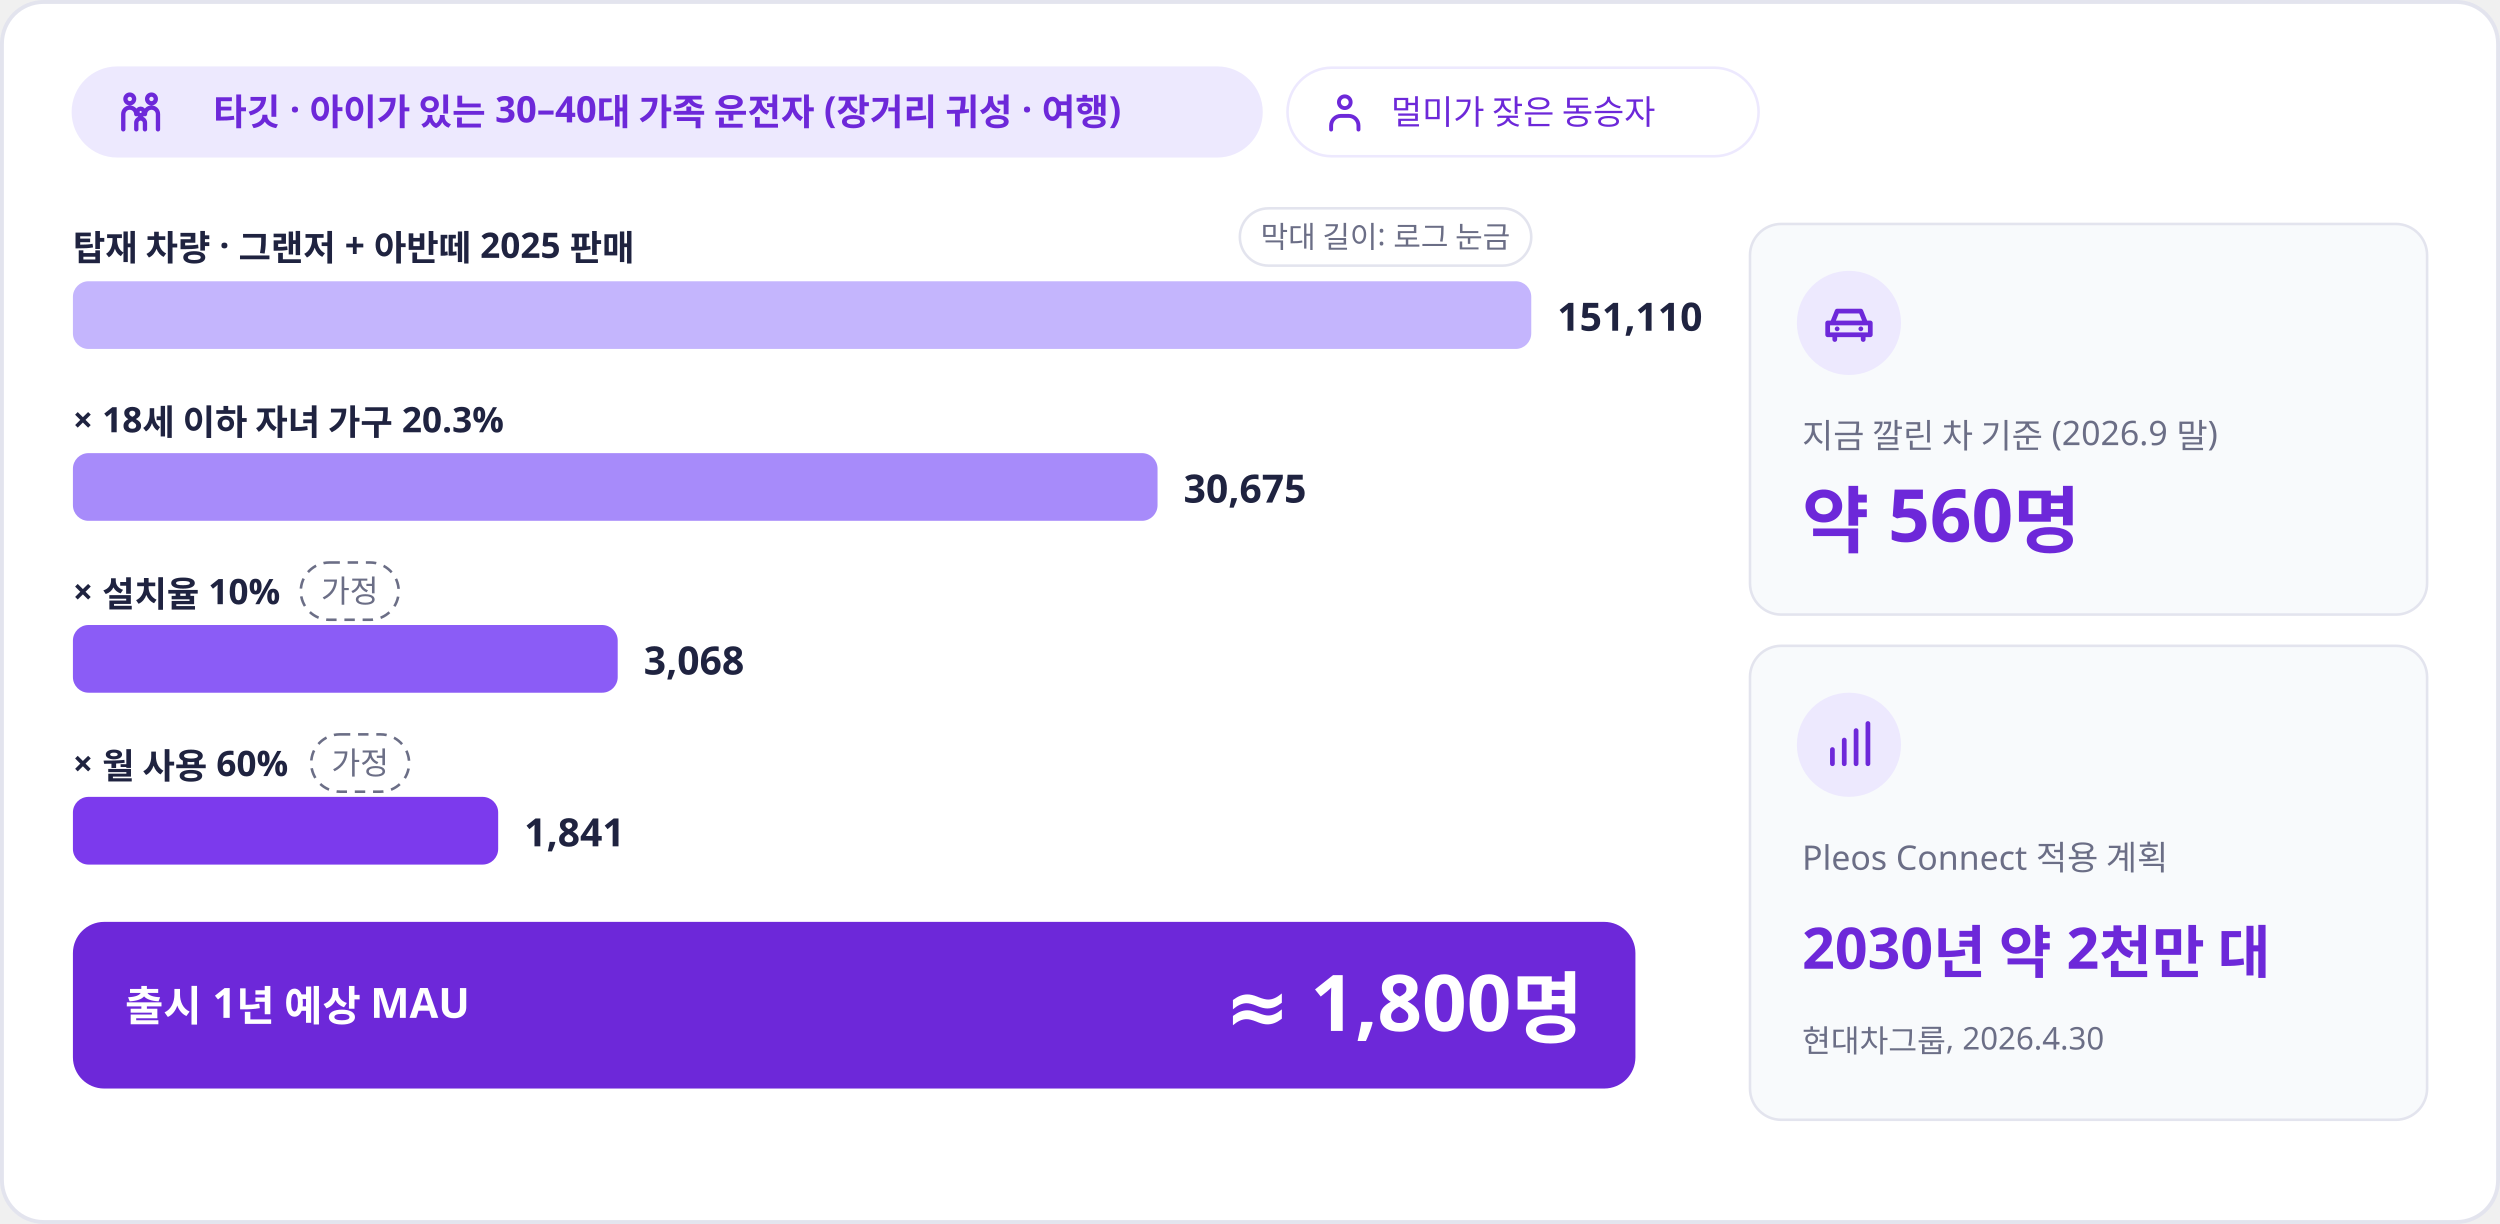
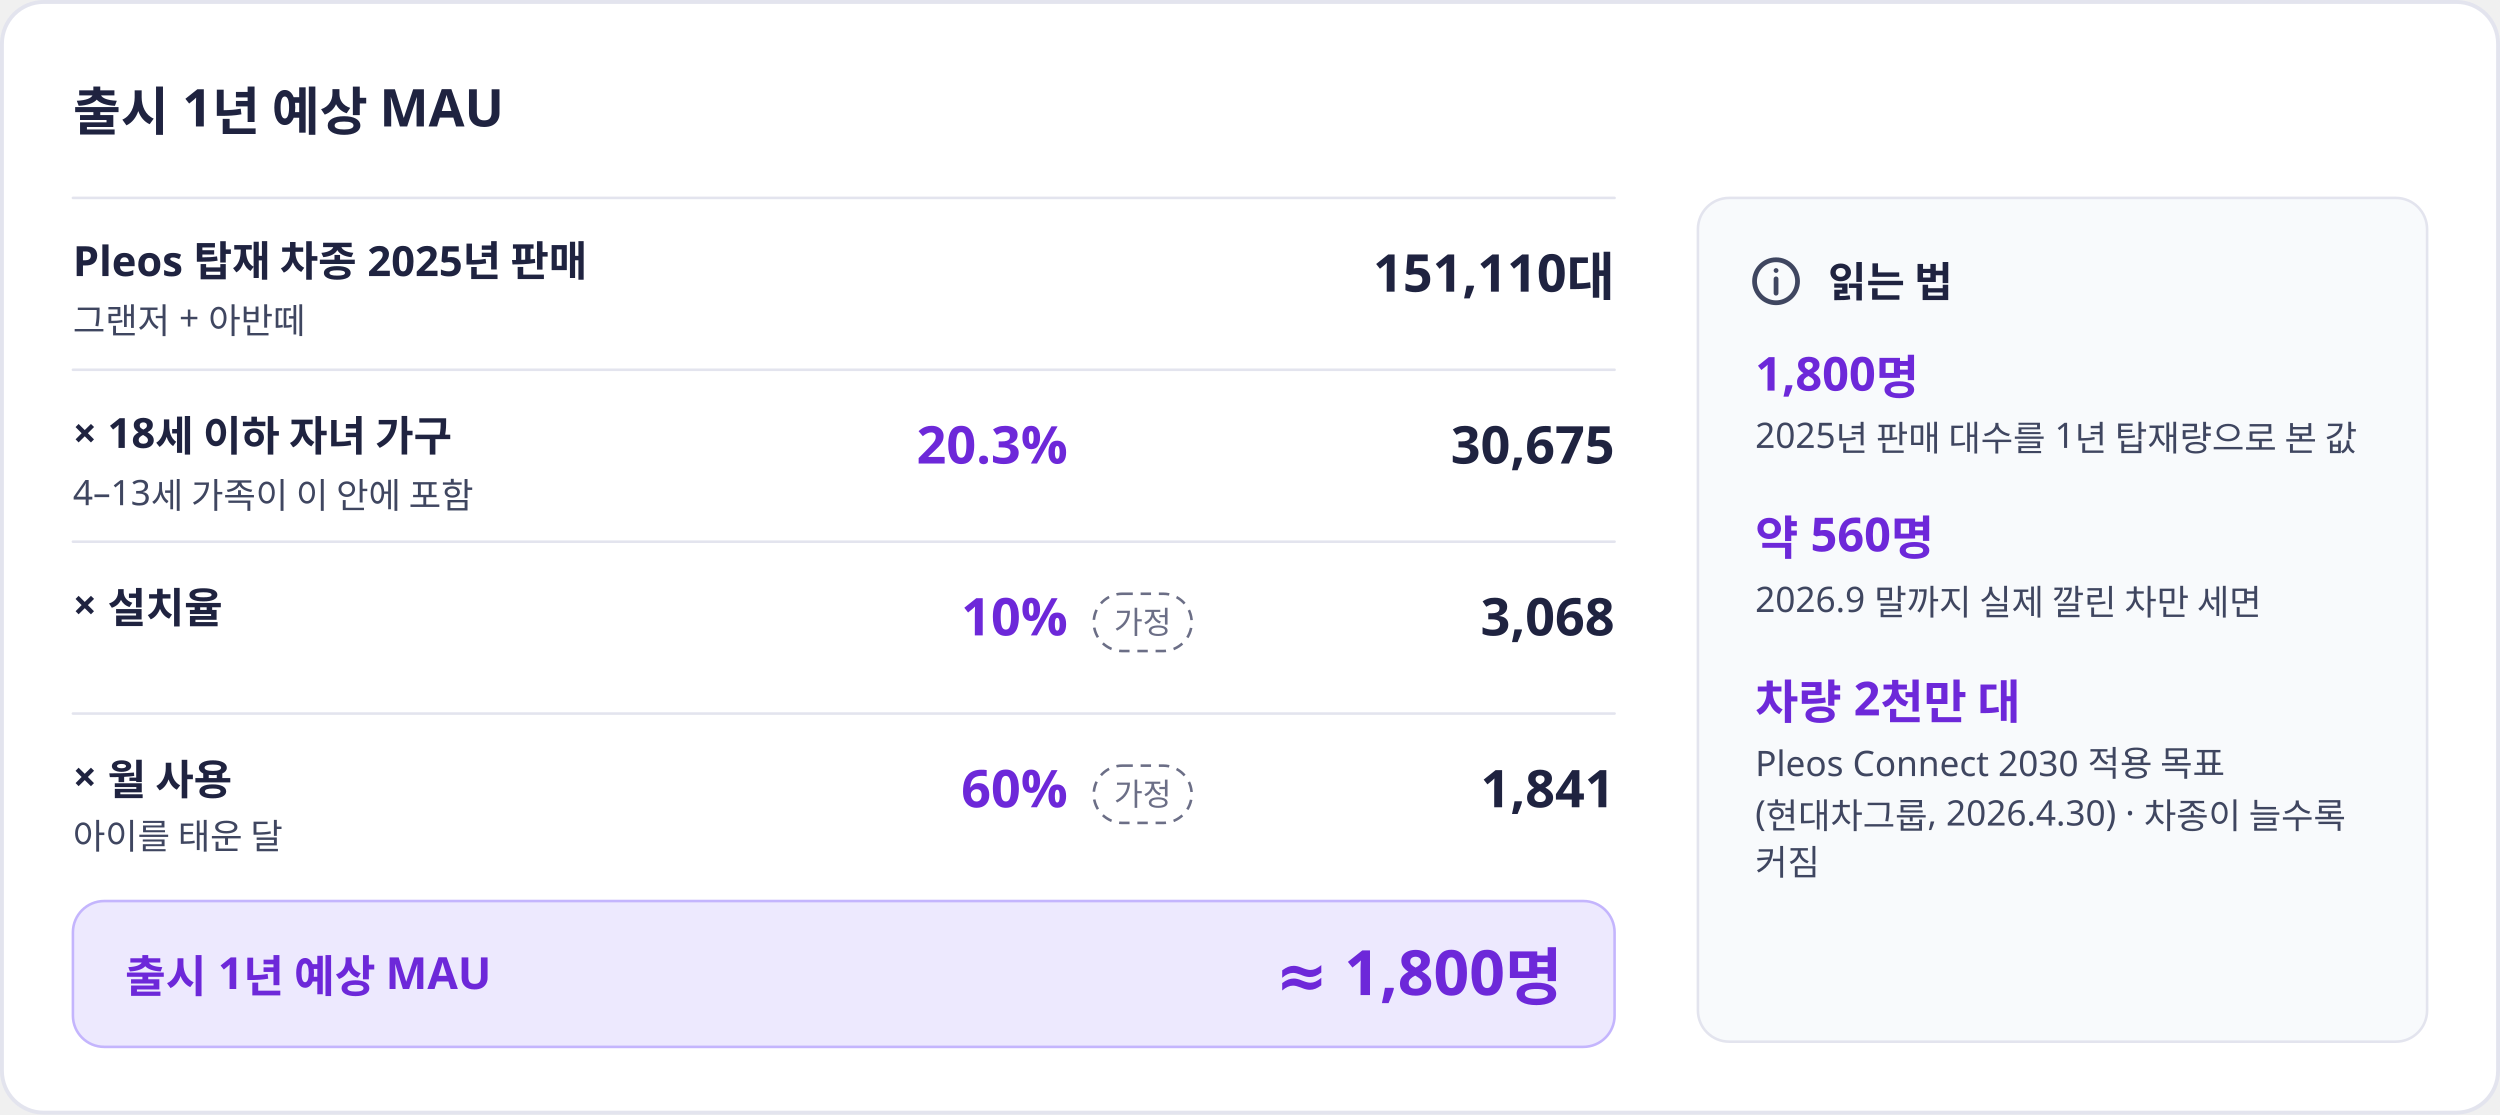
- <svg xmlns="http://www.w3.org/2000/svg" viewBox="0 0 960 470" width="960" height="470" font-family="Apple SD Gothic Neo, Noto Sans KR, Malgun Gothic, sans-serif" font-size="14" role="img">
-   <rect x="0.75" y="0.75" width="958.5" height="468.5" rx="16" fill="#FFFFFF" stroke="#E3E4EE" stroke-width="1.5" />
-   <rect x="28.0" y="26.0" width="456.4" height="34.0" rx="17.0" fill="#EDE9FE" stroke="#EDE9FE" stroke-width="1" />
-   <text x="256.2" y="48.0" font-size="14" fill="#6D28D9" text-anchor="middle" font-weight="700">타깃 · 아이가 있는 30–40대 가족 운전자 (장거리 귀성 · 여행)</text>
-   <g transform="translate(44.0 33.0) scale(0.833)" fill="none" stroke="#6D28D9" stroke-width="2.0" stroke-linecap="round" stroke-linejoin="round">
-     <path d="M5 6a2 2 0 1 0 4 0a2 2 0 1 0-4 0 M15 6a2 2 0 1 0 4 0a2 2 0 1 0-4 0 M10.5 12a1.5 1.5 0 1 0 3 0a1.5 1.5 0 1 0-3 0 M4 20v-7a3 3 0 0 1 6 0 M14 13a3 3 0 0 1 6 0v7 M10 20v-3a2 2 0 0 1 4 0v3" />
+ <svg xmlns="http://www.w3.org/2000/svg" viewBox="0 0 960 428" width="960" height="428" font-family="Apple SD Gothic Neo, Noto Sans KR, Malgun Gothic, sans-serif" font-size="14" role="img">
+   <rect x="0.75" y="0.75" width="958.5" height="426.5" rx="16" fill="#FFFFFF" stroke="#E3E4EE" stroke-width="1.5" />
+   <text x="28.0" y="50.0" font-size="20" fill="#1F2340" text-anchor="start" font-weight="700">출시 1년 예상 MAU</text>
+   <line x1="28.0" y1="76.0" x2="620.0" y2="76.0" stroke="#E3E4EE" stroke-width="1" stroke-linecap="round" />
+   <text x="28.0" y="106.0" font-size="16" fill="#1F2340" text-anchor="start" font-weight="700">Pleos 탑재 차종 2025년 판매</text>
+   <text x="28.0" y="128.0" font-size="13.5" fill="#3F4660" text-anchor="start" font-weight="400">그랜저 + 아반떼</text>
+   <text x="620.0" y="112.0" font-size="20" fill="#1F2340" text-anchor="end" font-weight="700">151,110대</text>
+   <line x1="28.0" y1="142.0" x2="620.0" y2="142.0" stroke="#E3E4EE" stroke-width="1" stroke-linecap="round" />
+   <text x="28.0" y="172.0" font-size="16" fill="#1F2340" text-anchor="start" font-weight="700">× 18세 이하 자녀 가구</text>
+   <text x="28.0" y="194.0" font-size="13.5" fill="#3F4660" text-anchor="start" font-weight="400">4–13세 가족이 이 안에 포함</text>
+   <text x="410.0" y="178.0" font-size="20" fill="#6D28D9" text-anchor="end" font-weight="700">20.3%</text>
+   <text x="620.0" y="178.0" font-size="20" fill="#1F2340" text-anchor="end" font-weight="700">30,675</text>
+   <line x1="28.0" y1="208.0" x2="620.0" y2="208.0" stroke="#E3E4EE" stroke-width="1" stroke-linecap="round" />
+   <text x="28.0" y="238.0" font-size="16" fill="#1F2340" text-anchor="start" font-weight="700">× 설치율</text>
+   <text x="410.0" y="244.0" font-size="20" fill="#6D28D9" text-anchor="end" font-weight="700">10%</text>
+   <rect x="420.0" y="228.0" width="37.6" height="22.0" rx="11.0" fill="#FFFFFF" stroke="#6B6E86" stroke-width="1" stroke-dasharray="4 3" />
+   <text x="438.8" y="243.3" font-size="12" fill="#6B6E86" text-anchor="middle" font-weight="400">가정</text>
+   <text x="620.0" y="244.0" font-size="20" fill="#1F2340" text-anchor="end" font-weight="700">3,068</text>
+   <line x1="28.0" y1="274.0" x2="620.0" y2="274.0" stroke="#E3E4EE" stroke-width="1" stroke-linecap="round" />
+   <text x="28.0" y="304.0" font-size="16" fill="#1F2340" text-anchor="start" font-weight="700">× 월 사용</text>
+   <text x="28.0" y="326.0" font-size="13.5" fill="#3F4660" text-anchor="start" font-weight="400">아이를 태운 달</text>
+   <text x="410.0" y="310.0" font-size="20" fill="#6D28D9" text-anchor="end" font-weight="700">60%</text>
+   <rect x="420.0" y="294.0" width="37.6" height="22.0" rx="11.0" fill="#FFFFFF" stroke="#6B6E86" stroke-width="1" stroke-dasharray="4 3" />
+   <text x="438.8" y="309.3" font-size="12" fill="#6B6E86" text-anchor="middle" font-weight="400">가정</text>
+   <text x="620.0" y="310.0" font-size="20" fill="#1F2340" text-anchor="end" font-weight="700">1,841</text>
+   <rect x="28.0" y="346.0" width="592.0" height="56.0" rx="12" fill="#EDE9FE" stroke="#C4B5FD" stroke-width="1" />
+   <text x="48.0" y="381.0" font-size="17" fill="#6D28D9" text-anchor="start" font-weight="700">출시 1년 예상 MAU</text>
+   <text x="600.0" y="383.0" font-size="24" fill="#6D28D9" text-anchor="end" font-weight="800">≈ 1,800명</text>
+   <rect x="652.0" y="76.0" width="280.0" height="324.0" rx="12" fill="#F8FAFC" stroke="#E3E4EE" stroke-width="1" />
+   <g transform="translate(671.0 97.0) scale(0.917)" fill="none" stroke="#3F4660" stroke-width="2.0" stroke-linecap="round" stroke-linejoin="round">
+     <path d="M3 12a9 9 0 1 0 18 0a9 9 0 1 0-18 0 M12 11v6 M12 7.5h.01" />
  </g>
-   <rect x="494.4" y="26.0" width="180.9" height="34.0" rx="17.0" fill="#FFFFFF" stroke="#EDE9FE" stroke-width="1" />
-   <text x="584.9" y="47.7" font-size="13" fill="#6D28D9" text-anchor="middle" font-weight="400">멀미가 잦은 동승자</text>
-   <g transform="translate(507.4 34.0) scale(0.750)" fill="none" stroke="#6D28D9" stroke-width="2.0" stroke-linecap="round" stroke-linejoin="round">
-     <path d="M9 7a3 3 0 1 0 6 0a3 3 0 1 0-6 0 M5 21v-2a5 5 0 0 1 5-5h4a5 5 0 0 1 5 5v2" />
-   </g>
-   <text x="28.0" y="100.0" font-size="13.5" fill="#1F2340" text-anchor="start" font-weight="700">탑재 차량 · 그랜저 + 아반떼 2025 판매</text>
-   <rect x="28.0" y="108.0" width="560.0" height="26.0" rx="6" fill="#C4B5FD" />
-   <text x="598.0" y="127.0" font-size="15" fill="#1F2340" text-anchor="start" font-weight="700">151,110</text>
-   <text x="28.0" y="166.0" font-size="13.5" fill="#1F2340" text-anchor="start" font-weight="700">× 18세 이하 자녀 가구 20.3%</text>
-   <rect x="28.0" y="174.0" width="416.5" height="26.0" rx="6" fill="#A78BFA" />
-   <text x="454.5" y="193.0" font-size="15" fill="#1F2340" text-anchor="start" font-weight="700">30,675</text>
-   <text x="28.0" y="232.0" font-size="13.5" fill="#1F2340" text-anchor="start" font-weight="700">× 설치율 10%</text>
-   <rect x="115.5" y="216.0" width="37.6" height="22.0" rx="11.0" fill="#FFFFFF" stroke="#6B6E86" stroke-width="1" stroke-dasharray="4 3" />
-   <text x="134.3" y="231.3" font-size="12" fill="#6B6E86" text-anchor="middle" font-weight="400">가정</text>
-   <rect x="28.0" y="240.0" width="209.2" height="26.0" rx="6" fill="#8B5CF6" />
-   <text x="247.2" y="259.0" font-size="15" fill="#1F2340" text-anchor="start" font-weight="700">3,068</text>
-   <text x="28.0" y="298.0" font-size="13.5" fill="#1F2340" text-anchor="start" font-weight="700">× 월 사용 60%</text>
-   <rect x="119.5" y="282.0" width="37.6" height="22.0" rx="11.0" fill="#FFFFFF" stroke="#6B6E86" stroke-width="1" stroke-dasharray="4 3" />
-   <text x="138.3" y="297.3" font-size="12" fill="#6B6E86" text-anchor="middle" font-weight="400">가정</text>
-   <rect x="28.0" y="306.0" width="163.3" height="26.0" rx="6" fill="#7C3AED" />
-   <text x="201.3" y="325.0" font-size="15" fill="#1F2340" text-anchor="start" font-weight="700">1,841</text>
-   <rect x="476.1" y="80.0" width="111.9" height="22.0" rx="11.0" fill="#FFFFFF" stroke="#E3E4EE" stroke-width="1" />
-   <text x="532.0" y="95.1" font-size="11.5" fill="#6B6E86" text-anchor="middle" font-weight="400">막대 길이: 로그 눈금</text>
-   <rect x="28.0" y="354.0" width="600.0" height="64.0" rx="12" fill="#6D28D9" />
-   <text x="48.0" y="392.0" font-size="16" fill="#FFFFFF" text-anchor="start" font-weight="700">출시 1년 예상 MAU</text>
-   <text x="608.0" y="397.0" font-size="30" fill="#FFFFFF" text-anchor="end" font-weight="700">≈ 1,800명</text>
-   <rect x="672.0" y="86.0" width="260.0" height="150.0" rx="12" fill="#F8FAFC" stroke="#E3E4EE" stroke-width="1" />
-   <circle cx="710.0" cy="124.0" r="20" fill="#EDE9FE" />
-   <g transform="translate(699.1 113.1) scale(0.909)" fill="none" stroke="#6D28D9" stroke-width="2.0" stroke-linecap="round" stroke-linejoin="round">
-     <path d="M5 12l2-5h10l2 5 M3 12h18v5H3z M6 17v2 M18 17v2 M7 14.5h.01 M17 14.5h.01" />
-   </g>
-   <text x="692.0" y="172.0" font-size="13" fill="#6B6E86" text-anchor="start" font-weight="400">지금 깔린 차 기준 (2026.9 말)</text>
-   <text x="692.0" y="210.0" font-size="28" fill="#6D28D9" text-anchor="start" font-weight="700">약 560명</text>
-   <rect x="672.0" y="248.0" width="260.0" height="182.0" rx="12" fill="#F8FAFC" stroke="#E3E4EE" stroke-width="1" />
-   <circle cx="710.0" cy="286.0" r="20" fill="#EDE9FE" />
-   <g transform="translate(699.1 275.1) scale(0.909)" fill="none" stroke="#6D28D9" stroke-width="2.0" stroke-linecap="round" stroke-linejoin="round">
-     <path d="M5 20V14 M10 20V10 M15 20V6 M20 20V3" />
-   </g>
-   <text x="692.0" y="334.0" font-size="13" fill="#6B6E86" text-anchor="start" font-weight="400">Pleos Connect 적용 계획</text>
-   <text x="692.0" y="372.0" font-size="22" fill="#6D28D9" text-anchor="start" font-weight="700">2030년 약 2천만 대</text>
-   <text x="692.0" y="404.0" font-size="12" fill="#6B6E86" text-anchor="start" font-weight="400">현대차그룹, 2026.4.30</text>
+   <text x="702.0" y="114.0" font-size="16" fill="#1F2340" text-anchor="start" font-weight="700">읽는 법</text>
+   <text x="674.0" y="150.0" font-size="18" fill="#6D28D9" text-anchor="start" font-weight="700">1,800명</text>
+   <text x="674.0" y="172.0" font-size="13.5" fill="#3F4660" text-anchor="start" font-weight="400">2025년 판매 대수를 1년 탑재량으로 본 값</text>
+   <text x="674.0" y="213.0" font-size="18" fill="#6D28D9" text-anchor="start" font-weight="700">약 560명</text>
+   <text x="674.0" y="235.0" font-size="13.5" fill="#3F4660" text-anchor="start" font-weight="400">2026.9 말까지 실제 깔린 차만 세면</text>
+   <text x="674.0" y="276.0" font-size="18" fill="#6D28D9" text-anchor="start" font-weight="700">차량 2천만 대</text>
+   <text x="674.0" y="298.0" font-size="13.5" fill="#3F4660" text-anchor="start" font-weight="400">Pleos Connect 2030 적용 목표</text>
+   <text x="674.0" y="317.0" font-size="13.5" fill="#3F4660" text-anchor="start" font-weight="400">(현대차그룹, 2026.4.30) · 차종이 늘수록</text>
+   <text x="674.0" y="336.0" font-size="13.5" fill="#3F4660" text-anchor="start" font-weight="400">커짐</text>
</svg>
